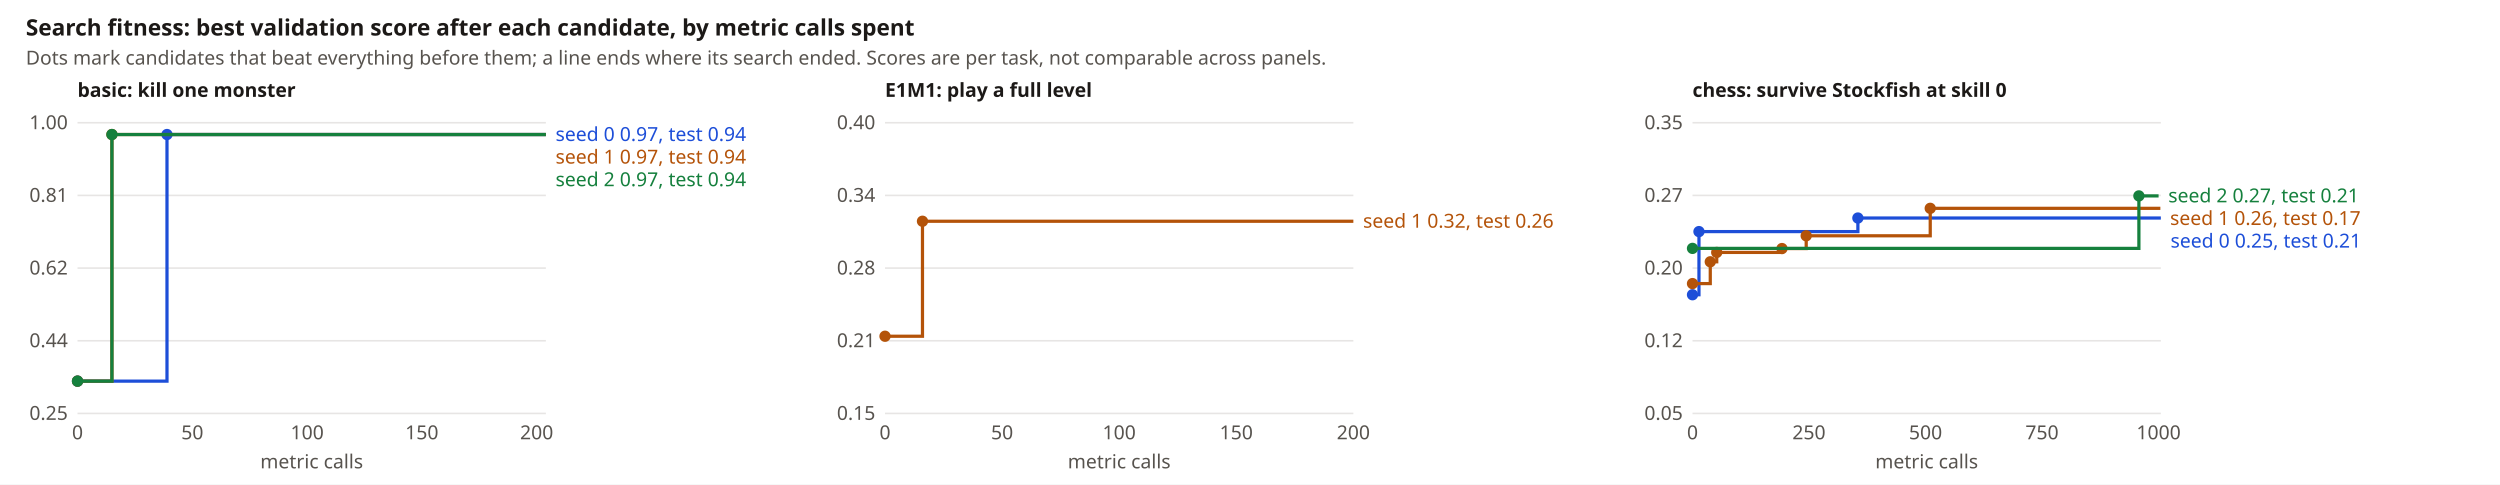
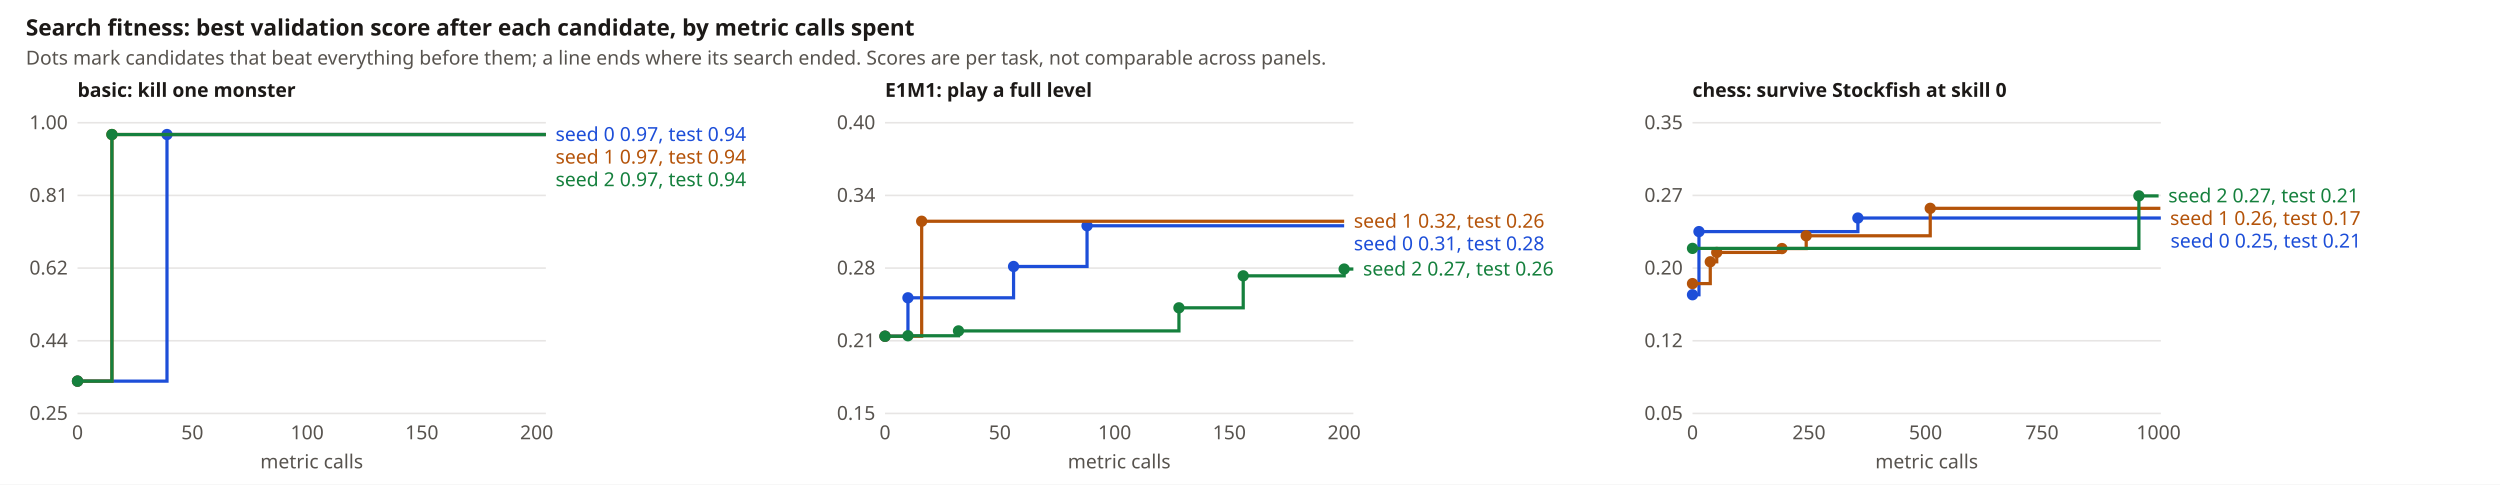
<svg xmlns="http://www.w3.org/2000/svg" width="1548" height="300" viewBox="0 0 1548 300" font-family="system-ui, sans-serif" font-size="12">
  <rect width="1548" height="300" fill="#ffffff" />
  <text x="16" y="22" font-size="14" font-weight="600" fill="#1c1917">Search fitness: best validation score after each candidate, by metric calls spent</text>
  <text x="16" y="40" fill="#57534e">Dots mark candidates that beat everything before them; a line ends where its search ended. Scores are per task, not comparable across panels.</text>
  <text x="48" y="60" font-weight="600" fill="#1c1917">basic: kill one monster</text>
  <line x1="48" y1="256.0" x2="338" y2="256.0" stroke="#e7e5e4" />
  <text x="42" y="260.0" text-anchor="end" fill="#57534e">0.25</text>
  <line x1="48" y1="211.0" x2="338" y2="211.0" stroke="#e7e5e4" />
  <text x="42" y="215.0" text-anchor="end" fill="#57534e">0.44</text>
  <line x1="48" y1="166.0" x2="338" y2="166.0" stroke="#e7e5e4" />
  <text x="42" y="170.0" text-anchor="end" fill="#57534e">0.62</text>
  <line x1="48" y1="121.0" x2="338" y2="121.0" stroke="#e7e5e4" />
  <text x="42" y="125.0" text-anchor="end" fill="#57534e">0.81</text>
  <line x1="48" y1="76.0" x2="338" y2="76.0" stroke="#e7e5e4" />
  <text x="42" y="80.0" text-anchor="end" fill="#57534e">1.00</text>
  <text x="48.0" y="272" text-anchor="middle" fill="#57534e">0</text>
  <text x="119.1" y="272" text-anchor="middle" fill="#57534e">50</text>
  <text x="190.2" y="272" text-anchor="middle" fill="#57534e">100</text>
  <text x="261.2" y="272" text-anchor="middle" fill="#57534e">150</text>
  <text x="332.3" y="272" text-anchor="middle" fill="#57534e">200</text>
  <text x="193.0" y="290" text-anchor="middle" fill="#57534e">metric calls</text>
  <polyline points="48.0,236.0 103.4,236.0 103.4,83.3 338.0,83.3" fill="none" stroke="#1d4ed8" stroke-width="2" />
  <circle cx="48.0" cy="236.0" r="3.5" fill="#1d4ed8" />
  <circle cx="103.4" cy="83.3" r="3.5" fill="#1d4ed8" />
  <text x="344.0" y="87.3" fill="#1d4ed8">seed 0 0.97, test 0.94</text>
  <polyline points="48.0,236.0 69.3,236.0 69.3,83.3 338.0,83.3" fill="none" stroke="#b45309" stroke-width="2" />
  <circle cx="48.0" cy="236.0" r="3.5" fill="#b45309" />
  <circle cx="69.3" cy="83.3" r="3.5" fill="#b45309" />
  <text x="344.0" y="101.3" fill="#b45309">seed 1 0.97, test 0.94</text>
  <polyline points="48.0,236.0 69.3,236.0 69.3,83.3 338.0,83.3" fill="none" stroke="#15803d" stroke-width="2" />
  <circle cx="48.0" cy="236.0" r="3.5" fill="#15803d" />
  <circle cx="69.3" cy="83.3" r="3.5" fill="#15803d" />
  <text x="344.0" y="115.3" fill="#15803d">seed 2 0.97, test 0.94</text>
  <text x="548" y="60" font-weight="600" fill="#1c1917">E1M1: play a full level</text>
  <line x1="548" y1="256.0" x2="838" y2="256.0" stroke="#e7e5e4" />
  <text x="542" y="260.0" text-anchor="end" fill="#57534e">0.15</text>
  <line x1="548" y1="211.0" x2="838" y2="211.0" stroke="#e7e5e4" />
  <text x="542" y="215.0" text-anchor="end" fill="#57534e">0.21</text>
  <line x1="548" y1="166.0" x2="838" y2="166.0" stroke="#e7e5e4" />
  <text x="542" y="170.0" text-anchor="end" fill="#57534e">0.28</text>
  <line x1="548" y1="121.0" x2="838" y2="121.0" stroke="#e7e5e4" />
  <text x="542" y="125.0" text-anchor="end" fill="#57534e">0.34</text>
  <line x1="548" y1="76.0" x2="838" y2="76.0" stroke="#e7e5e4" />
  <text x="542" y="80.0" text-anchor="end" fill="#57534e">0.40</text>
  <text x="548.0" y="272" text-anchor="middle" fill="#57534e">0</text>
-   <text x="620.5" y="272" text-anchor="middle" fill="#57534e">50</text>
-   <text x="693.0" y="272" text-anchor="middle" fill="#57534e">100</text>
-   <text x="765.5" y="272" text-anchor="middle" fill="#57534e">150</text>
-   <text x="838.0" y="272" text-anchor="middle" fill="#57534e">200</text>
+   <text x="619.1" y="272" text-anchor="middle" fill="#57534e">50</text>
+   <text x="690.2" y="272" text-anchor="middle" fill="#57534e">100</text>
+   <text x="761.2" y="272" text-anchor="middle" fill="#57534e">150</text>
+   <text x="832.3" y="272" text-anchor="middle" fill="#57534e">200</text>
  <text x="693.0" y="290" text-anchor="middle" fill="#57534e">metric calls</text>
-   <polyline points="548.0,208.2 571.2,208.2 571.2,137.0 838.0,137.0" fill="none" stroke="#b45309" stroke-width="2" />
+   <polyline points="548.0,208.2 562.2,208.2 562.2,184.4 627.6,184.4 627.6,165.0 673.1,165.0 673.1,139.8 832.3,139.8" fill="none" stroke="#1d4ed8" stroke-width="2" />
+   <circle cx="548.0" cy="208.2" r="3.5" fill="#1d4ed8" />
+   <circle cx="562.2" cy="184.4" r="3.5" fill="#1d4ed8" />
+   <circle cx="627.6" cy="165.0" r="3.5" fill="#1d4ed8" />
+   <circle cx="673.1" cy="139.8" r="3.5" fill="#1d4ed8" />
+   <text x="838.3" y="155.0" fill="#1d4ed8">seed 0 0.31, test 0.28</text>
+   <polyline points="548.0,208.2 570.7,208.2 570.7,137.0 832.3,137.0" fill="none" stroke="#b45309" stroke-width="2" />
  <circle cx="548.0" cy="208.2" r="3.5" fill="#b45309" />
-   <circle cx="571.2" cy="137.0" r="3.5" fill="#b45309" />
-   <text x="844.0" y="141.0" fill="#b45309">seed 1 0.32, test 0.26</text>
+   <circle cx="570.7" cy="137.0" r="3.5" fill="#b45309" />
+   <text x="838.3" y="141.0" fill="#b45309">seed 1 0.32, test 0.26</text>
+   <polyline points="548.0,208.2 562.2,208.2 562.2,207.9 593.5,207.9 593.5,204.9 730.0,204.9 730.0,190.6 769.8,190.6 769.8,170.8 832.3,170.8 832.3,166.6 838.0,166.6" fill="none" stroke="#15803d" stroke-width="2" />
+   <circle cx="548.0" cy="208.2" r="3.5" fill="#15803d" />
+   <circle cx="562.2" cy="207.9" r="3.5" fill="#15803d" />
+   <circle cx="593.5" cy="204.9" r="3.5" fill="#15803d" />
+   <circle cx="730.0" cy="190.6" r="3.5" fill="#15803d" />
+   <circle cx="769.8" cy="170.8" r="3.5" fill="#15803d" />
+   <circle cx="832.3" cy="166.6" r="3.5" fill="#15803d" />
+   <text x="844.0" y="170.6" fill="#15803d">seed 2 0.27, test 0.26</text>
  <text x="1048" y="60" font-weight="600" fill="#1c1917">chess: survive Stockfish at skill 0</text>
  <line x1="1048" y1="256.0" x2="1338" y2="256.0" stroke="#e7e5e4" />
  <text x="1042" y="260.0" text-anchor="end" fill="#57534e">0.05</text>
  <line x1="1048" y1="211.0" x2="1338" y2="211.0" stroke="#e7e5e4" />
  <text x="1042" y="215.0" text-anchor="end" fill="#57534e">0.12</text>
  <line x1="1048" y1="166.0" x2="1338" y2="166.0" stroke="#e7e5e4" />
  <text x="1042" y="170.0" text-anchor="end" fill="#57534e">0.20</text>
  <line x1="1048" y1="121.0" x2="1338" y2="121.0" stroke="#e7e5e4" />
  <text x="1042" y="125.0" text-anchor="end" fill="#57534e">0.27</text>
  <line x1="1048" y1="76.0" x2="1338" y2="76.0" stroke="#e7e5e4" />
  <text x="1042" y="80.0" text-anchor="end" fill="#57534e">0.35</text>
  <text x="1048.0" y="272" text-anchor="middle" fill="#57534e">0</text>
  <text x="1120.1" y="272" text-anchor="middle" fill="#57534e">250</text>
  <text x="1192.3" y="272" text-anchor="middle" fill="#57534e">500</text>
  <text x="1264.4" y="272" text-anchor="middle" fill="#57534e">750</text>
  <text x="1336.6" y="272" text-anchor="middle" fill="#57534e">1000</text>
  <text x="1193.0" y="290" text-anchor="middle" fill="#57534e">metric calls</text>
  <polyline points="1048.0,182.5 1052.0,182.5 1052.0,143.4 1150.4,143.4 1150.4,135.0 1338.0,135.0" fill="none" stroke="#1d4ed8" stroke-width="2" />
  <circle cx="1048.0" cy="182.5" r="3.5" fill="#1d4ed8" />
  <circle cx="1052.0" cy="143.4" r="3.5" fill="#1d4ed8" />
  <circle cx="1150.4" cy="135.0" r="3.5" fill="#1d4ed8" />
  <text x="1344.0" y="153.3" fill="#1d4ed8">seed 0 0.25, test 0.21</text>
  <polyline points="1048.0,175.6 1059.0,175.6 1059.0,162.1 1063.0,162.1 1063.0,156.3 1103.4,156.3 1103.4,153.9 1118.4,153.9 1118.4,146.0 1195.2,146.0 1195.2,129.0 1337.7,129.0" fill="none" stroke="#b45309" stroke-width="2" />
  <circle cx="1048.0" cy="175.6" r="3.5" fill="#b45309" />
  <circle cx="1059.0" cy="162.1" r="3.5" fill="#b45309" />
  <circle cx="1063.0" cy="156.3" r="3.5" fill="#b45309" />
  <circle cx="1103.4" cy="153.9" r="3.5" fill="#b45309" />
  <circle cx="1118.4" cy="146.0" r="3.5" fill="#b45309" />
  <circle cx="1195.2" cy="129.0" r="3.5" fill="#b45309" />
  <text x="1343.7" y="139.3" fill="#b45309">seed 1 0.26, test 0.17</text>
  <polyline points="1048.0,153.8 1324.4,153.8 1324.4,121.3 1336.6,121.3" fill="none" stroke="#15803d" stroke-width="2" />
  <circle cx="1048.0" cy="153.8" r="3.5" fill="#15803d" />
  <circle cx="1324.4" cy="121.3" r="3.5" fill="#15803d" />
  <text x="1342.6" y="125.3" fill="#15803d">seed 2 0.27, test 0.21</text>
</svg>
